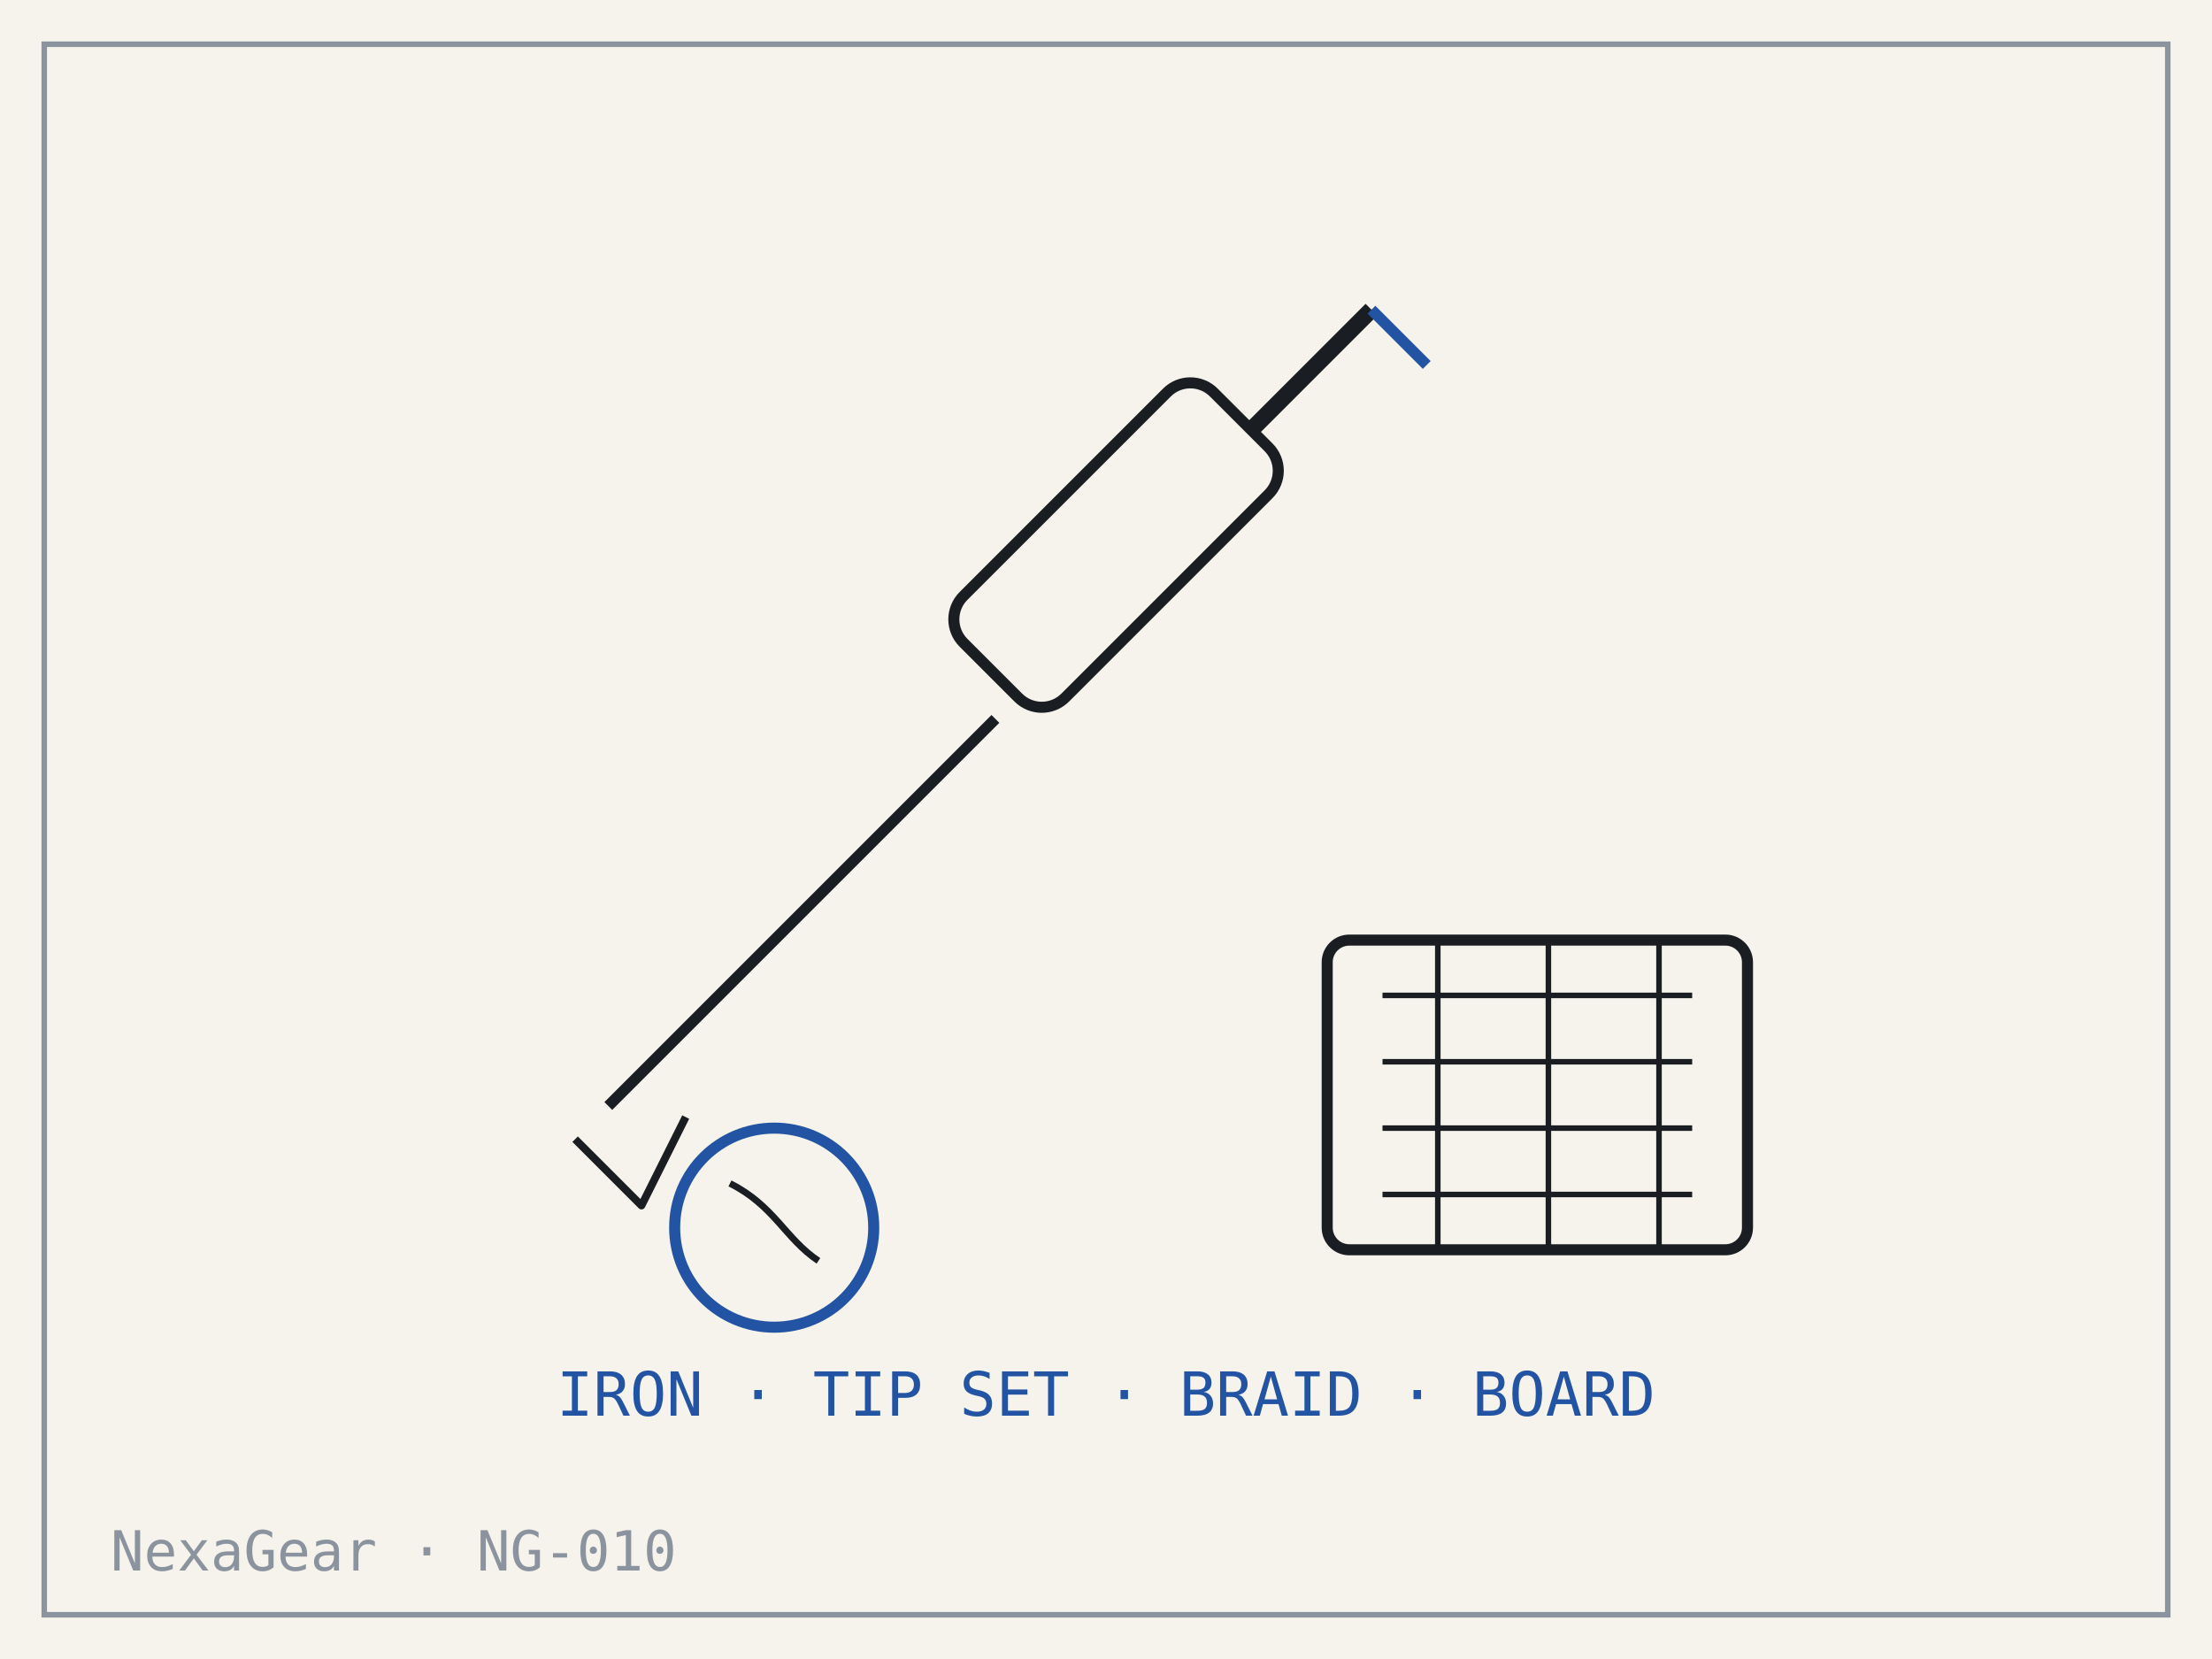
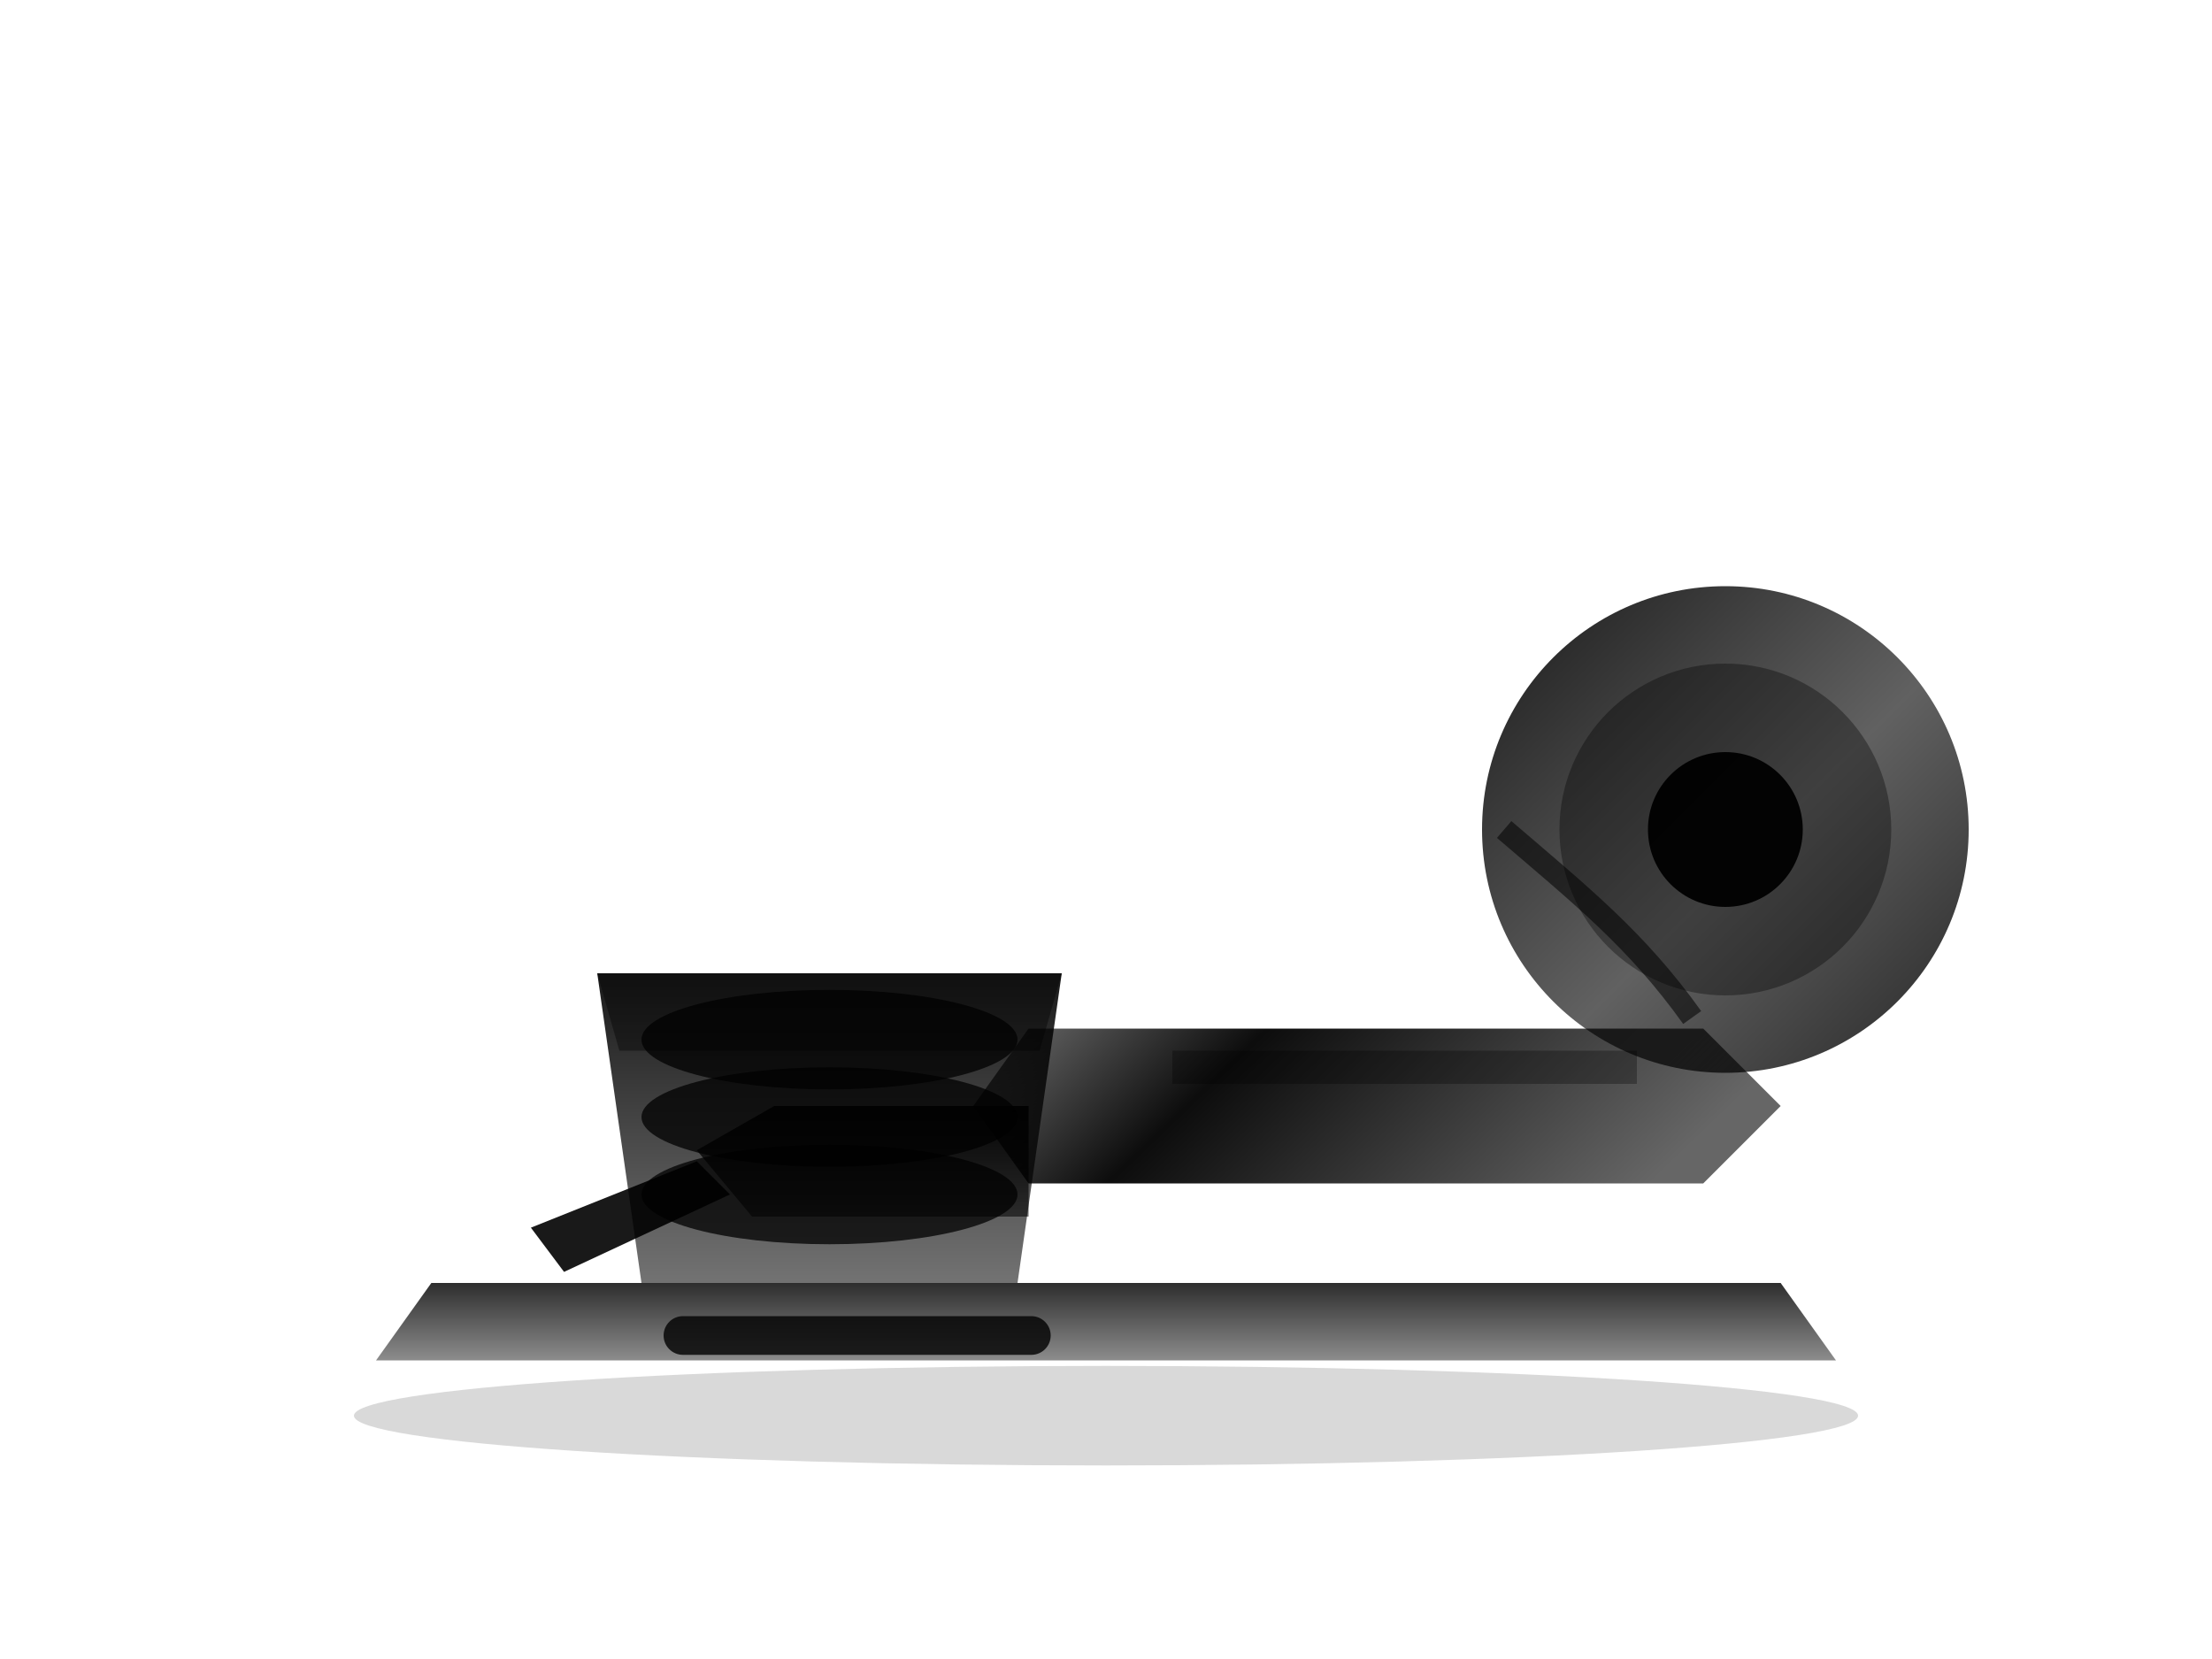
- <svg xmlns="http://www.w3.org/2000/svg" viewBox="0 0 400 300" role="img">
-   <rect width="400" height="300" fill="#F6F3EC" />
-   <rect x="8" y="8" width="384" height="284" fill="none" stroke="#8A939E" stroke-width="1" />
-   <g fill="none" stroke="#1A1D21" stroke-width="2" stroke-linejoin="round">
-     <path d="M110 200l70-70" />
-     <path d="M104 206l12 12 8-16" stroke-width="1.4" />
-     <rect x="170" y="112" width="64" height="26" rx="6" transform="rotate(-45 170 112)" />
-     <path d="M226 78l22-22" stroke-width="3" />
-     <path d="M248 56l10 10" stroke="#2254A3" />
-     <rect x="240" y="170" width="76" height="56" rx="4" />
-     <path d="M250 180h56M250 192h56M250 204h56M250 216h56" stroke-width="1" />
-     <path d="M260 170v56M280 170v56M300 170v56" stroke-width="1" />
-     <circle cx="140" cy="222" r="18" stroke="#2254A3" />
-     <path d="M132 214c8 4 10 10 16 14" stroke-width="1.2" />
+ <svg xmlns="http://www.w3.org/2000/svg" viewBox="0 0 400 300">
+   <defs>
+     <linearGradient id="handle" x1="0" y1="0" x2="1" y2="0.2">
+       <stop offset="0" stop-color="#000" stop-opacity=".55" />
+       <stop offset=".35" stop-color="#000" stop-opacity=".95" />
+       <stop offset="1" stop-color="#000" stop-opacity=".6" />
+     </linearGradient>
+     <linearGradient id="shaft" x1="0" y1="0" x2="0" y2="1">
+       <stop offset="0" stop-color="#000" stop-opacity=".9" />
+       <stop offset="1" stop-color="#000" stop-opacity=".55" />
+     </linearGradient>
+     <linearGradient id="coil" x1="0" y1="0" x2="1" y2="1">
+       <stop offset="0" stop-color="#000" stop-opacity=".9" />
+       <stop offset=".55" stop-color="#000" stop-opacity=".62" />
+       <stop offset="1" stop-color="#000" stop-opacity=".85" />
+     </linearGradient>
+     <linearGradient id="base" x1="0" y1="0" x2="0" y2="1">
+       <stop offset="0" stop-color="#000" stop-opacity=".82" />
+       <stop offset="1" stop-color="#000" stop-opacity=".45" />
+     </linearGradient>
+   </defs>
+   <path d="M78 232h244l10 14H68z" fill="url(#base)" />
+   <path d="M108 176h84l-8 56h-68z" fill="url(#shaft)" />
+   <path d="M108 176h84l-4 14h-76z" fill="#000" fill-opacity=".4" />
+   <g fill="#000" fill-opacity=".75">
+     <ellipse cx="150" cy="188" rx="34" ry="9" />
+     <ellipse cx="150" cy="202" rx="34" ry="9" />
+     <ellipse cx="150" cy="216" rx="34" ry="9" />
  </g>
-   <text x="200" y="256" text-anchor="middle" font-family="monospace" font-size="11" fill="#2254A3">IRON · TIP SET · BRAID · BOARD</text>
-   <text x="20" y="284" font-family="monospace" font-size="10" fill="#8A939E">NexaGear · NG-010</text>
+   <path d="M186 186h122l14 14-14 14H186l-10-14z" fill="url(#handle)" />
+   <path d="M186 200h-46l-14 8 10 12h50z" fill="url(#shaft)" />
+   <path d="M126 210l-30 12 6 8 30-14z" fill="#000" fill-opacity=".9" />
+   <path d="M212 190h84v6h-84z" fill="#000" fill-opacity=".3" />
+   <circle cx="312" cy="150" r="44" fill="url(#coil)" />
+   <circle cx="312" cy="150" r="30" fill="#000" fill-opacity=".35" />
+   <circle cx="312" cy="150" r="14" fill="#000" fill-opacity=".95" />
+   <path d="M272 150c14 12 24 20 34 34" stroke="#000" stroke-opacity=".55" stroke-width="4" fill="none" />
+   <rect x="120" y="238" width="70" height="7" rx="3.5" fill="#000" fill-opacity=".8" />
+   <ellipse cx="200" cy="256" rx="136" ry="9" fill="#000" fill-opacity=".15" />
</svg>
